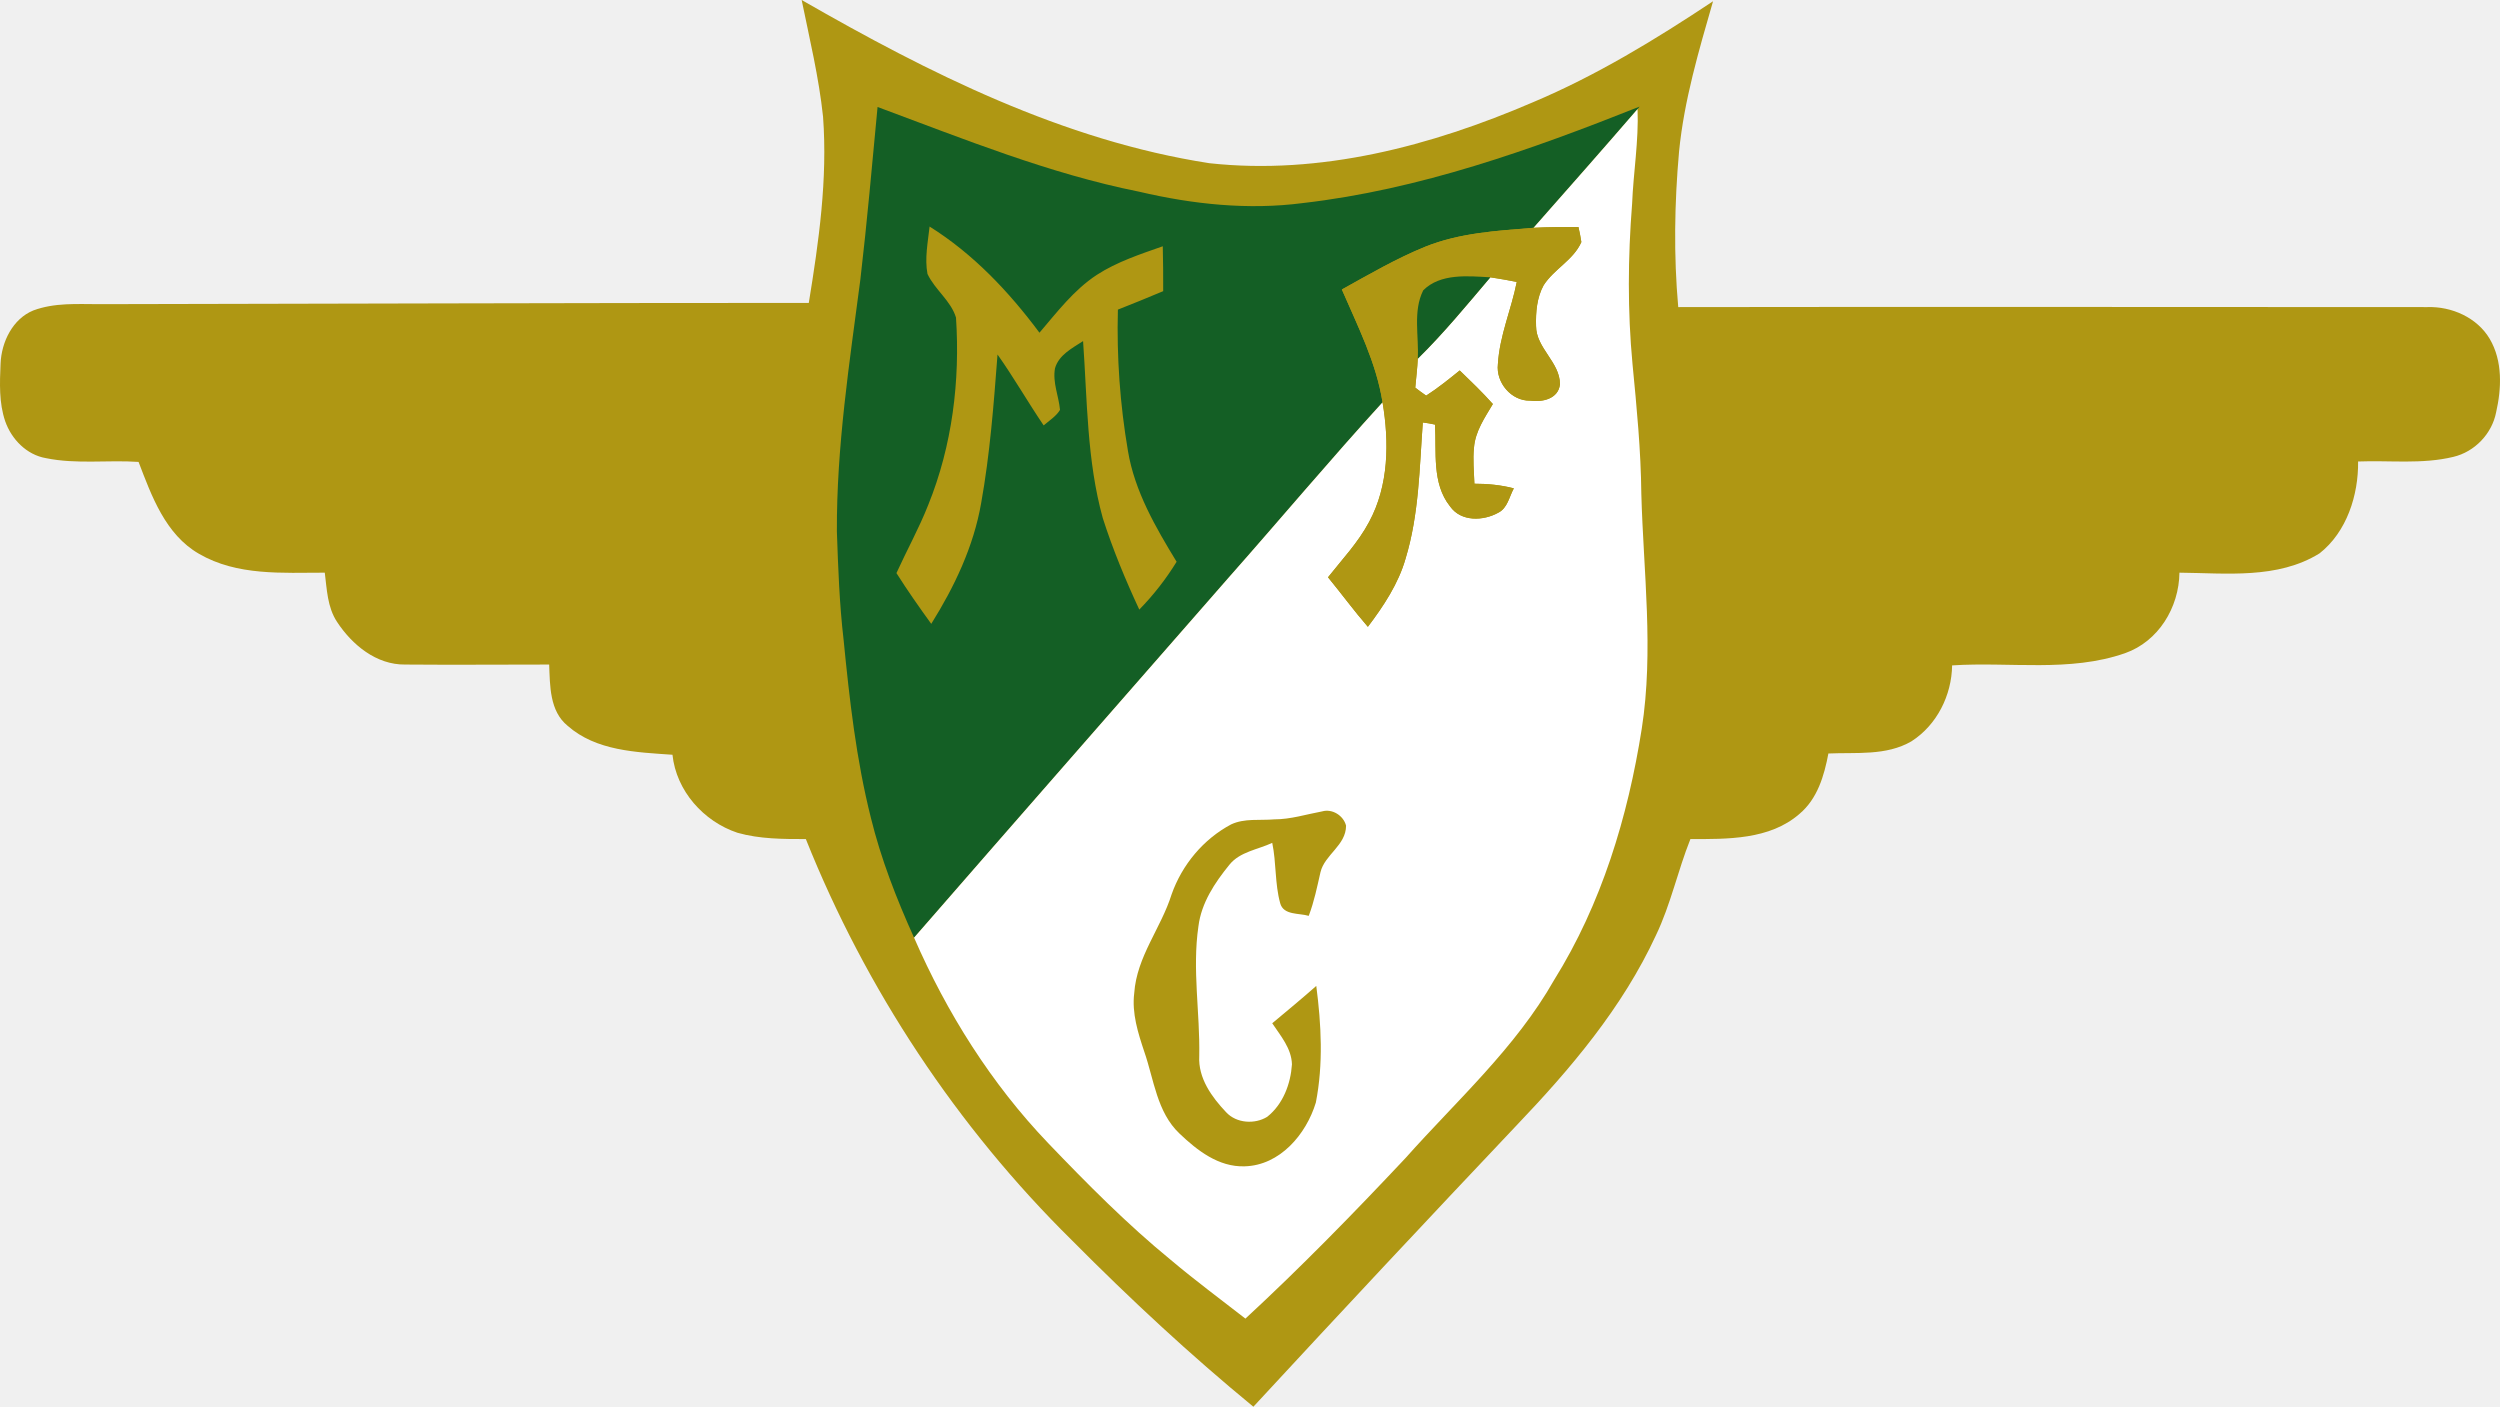
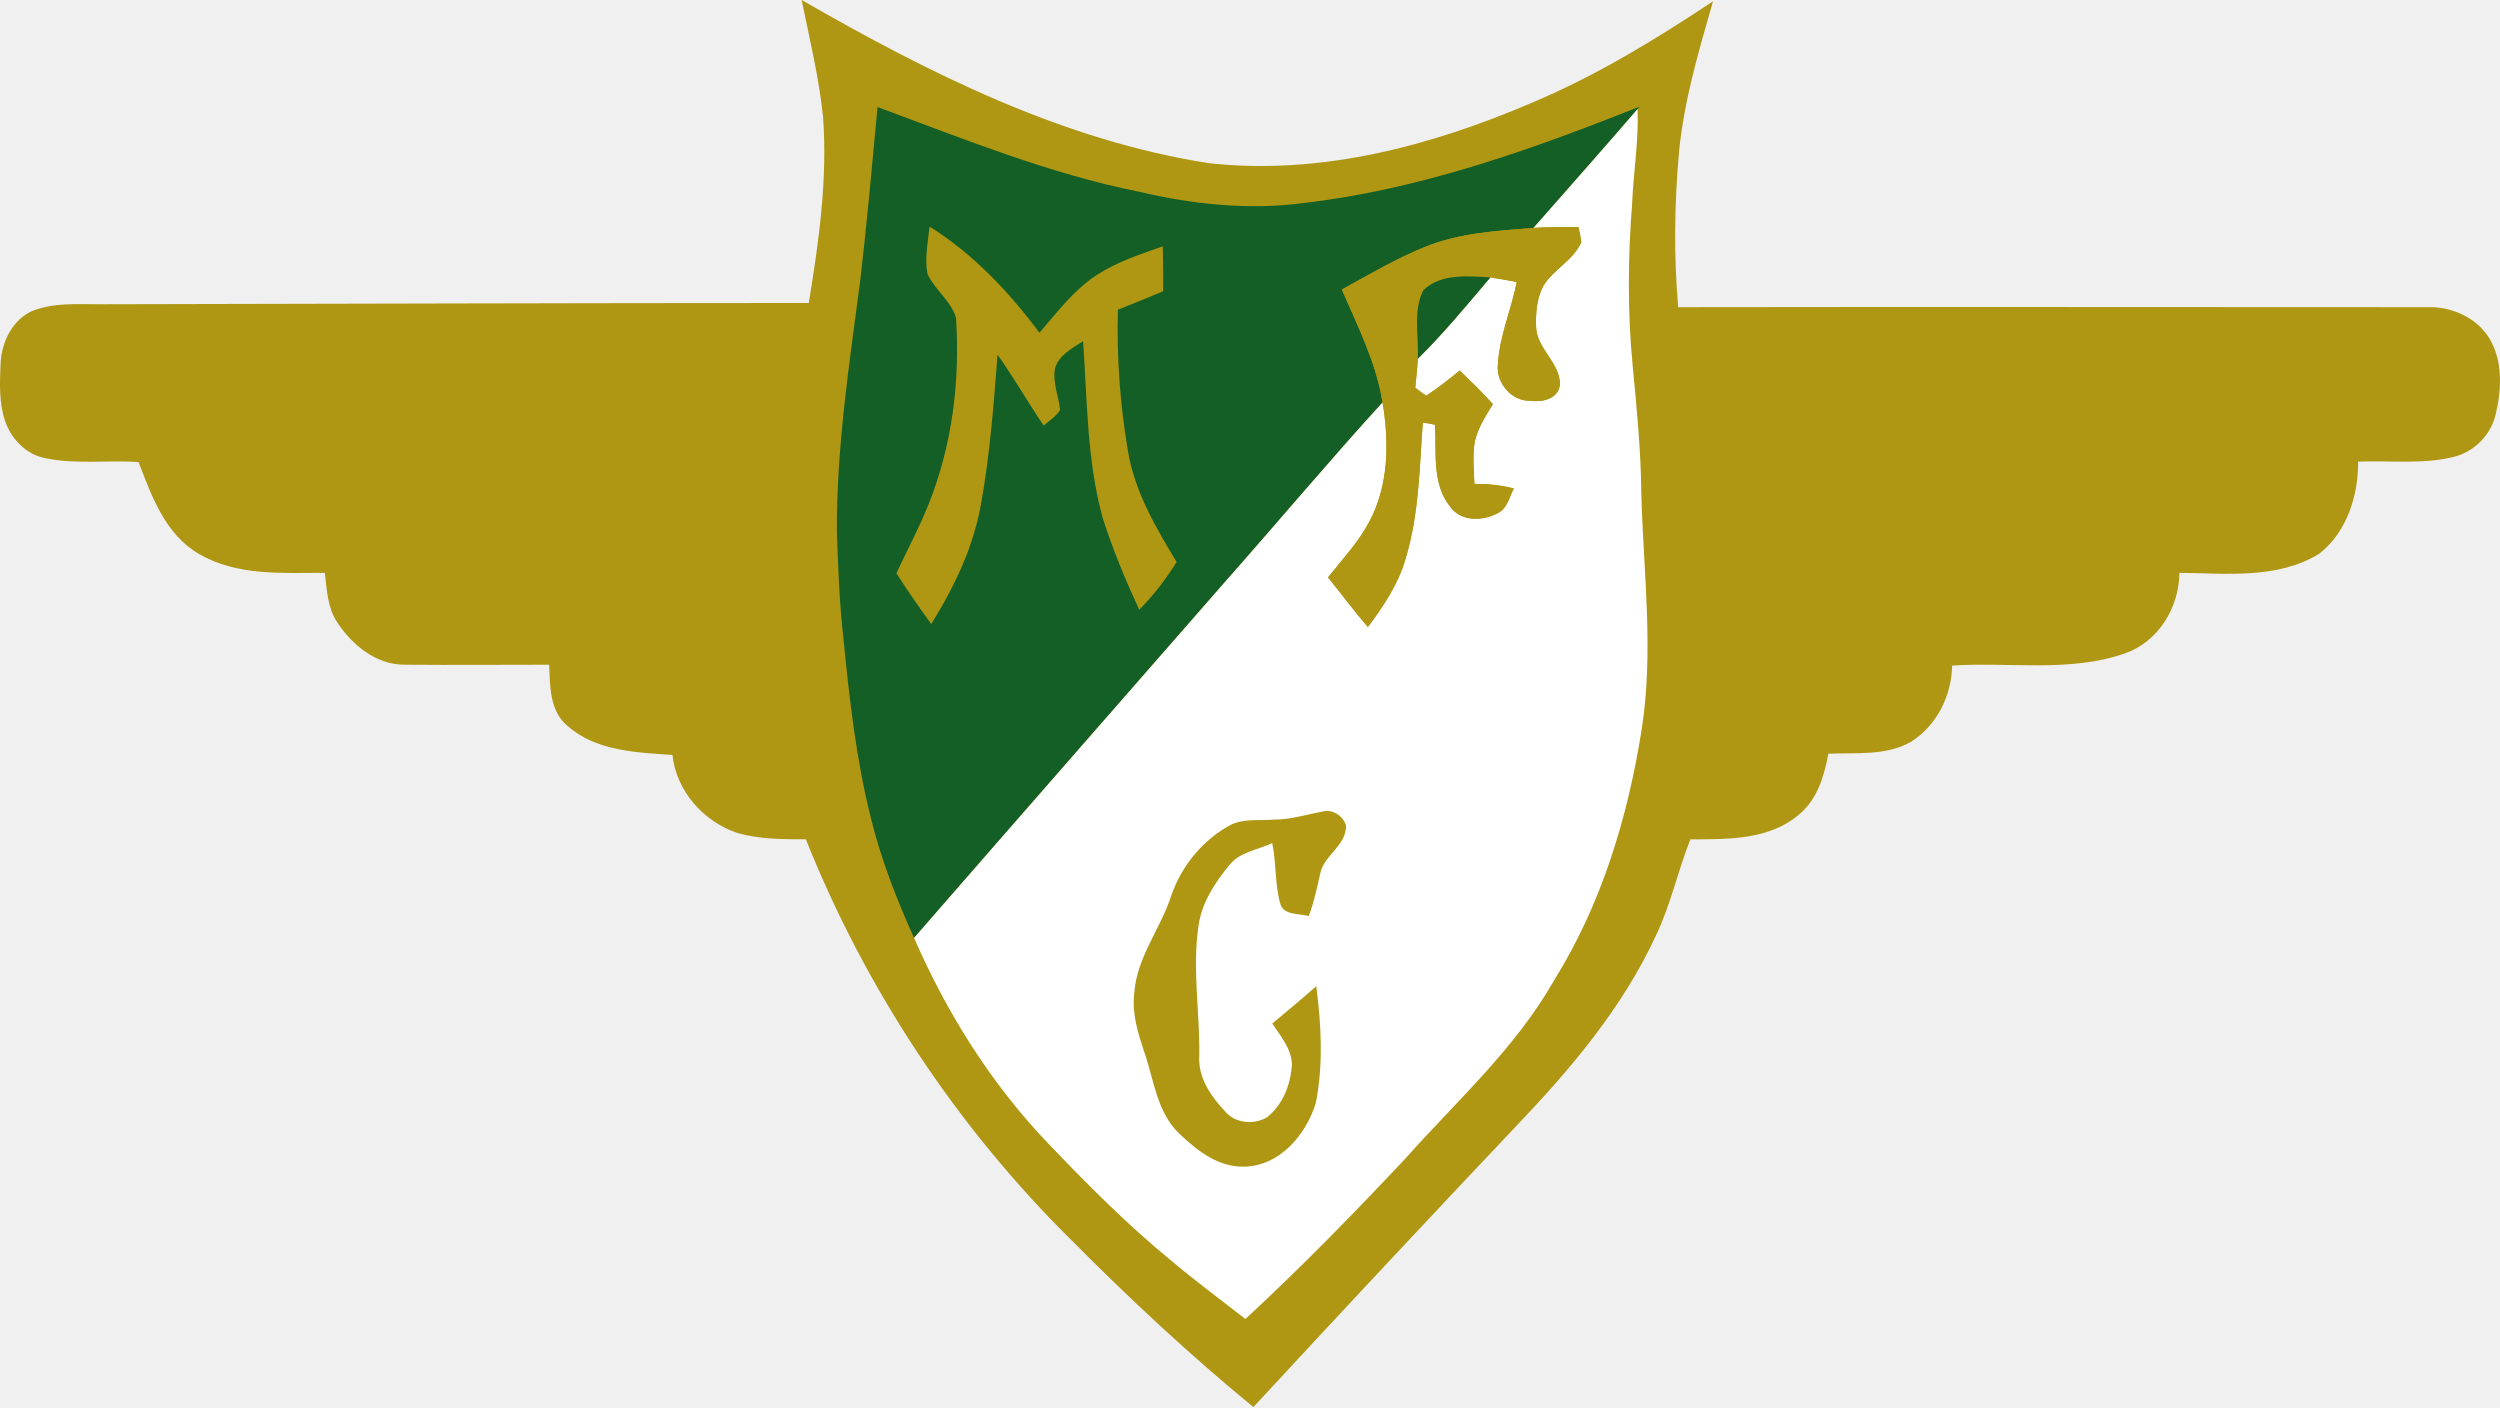
- <svg xmlns="http://www.w3.org/2000/svg" width="1244" height="700" viewBox="0 0 1244 700" fill="none">
-   <g clip-path="url(#clip0_30_503)">
-     <path d="M398.905 0C462.142 36.323 528.924 69.934 601.76 81.208C657.068 87.264 712.165 72.65 762.671 50.936C794.393 37.58 823.818 19.624 852.409 0.626C845.319 25.261 838.012 49.895 835.504 75.363C833.21 101.039 832.792 127.137 835.089 152.813C959.476 152.605 1083.65 152.813 1207.83 152.813C1219.93 152.398 1232.66 158.035 1238.92 168.683C1245.39 179.745 1244.77 193.313 1242.06 205.213C1239.97 215.861 1231.41 224.837 1220.77 227.342C1205.32 231.1 1189.05 229.014 1173.39 229.64C1173.6 246.34 1167.76 264.711 1154.2 275.359C1133.32 288.3 1107.65 285.172 1084.49 284.961C1084.28 302.291 1074.05 319.198 1057.36 325.046C1029.81 334.649 1000.18 329.219 971.373 331.102C971.162 345.923 963.855 360.743 951.129 368.885C938.606 376.19 923.579 374.311 909.808 374.941C907.718 386.004 904.376 397.485 895.406 405.001C880.586 417.943 859.509 417.528 841.143 417.528C834.882 433.182 831.336 450.093 824.03 465.332C807.335 501.448 781.456 531.931 754.324 560.319C710.505 606.62 666.956 653.175 623.679 699.983C592.165 674.101 562.321 646.33 533.518 617.307C476.336 560.942 430.839 492.261 400.991 417.524C389.724 417.524 378.035 417.524 366.976 414.392C350.07 408.755 336.502 393.516 334.624 375.564C316.677 374.311 296.64 373.685 282.45 361.158C273.477 353.853 273.684 341.327 273.269 330.679C249.476 330.679 225.475 330.886 201.681 330.679C187.284 330.886 175.176 320.865 167.666 309.384C162.864 302.079 162.657 293.103 161.612 284.961C140.535 284.961 117.993 286.628 99.002 275.566C82.307 265.963 75.42 246.755 68.951 229.848C53.712 228.802 38.058 231.1 22.827 227.969C13.228 226.297 5.714 218.574 2.583 209.594C-0.547 200.41 -0.133 190.596 0.286 180.994C0.701 170.139 6.34 158.657 16.566 154.484C27.21 150.515 38.477 151.353 49.54 151.353C167.247 151.145 284.955 150.726 402.455 150.726C407.464 120.036 411.847 89.138 409.546 58.033C407.46 38.414 402.869 19.416 398.905 0Z" fill="#AF9713" />
-     <path d="M436.677 53.234C479.462 69.1 522.036 86.43 566.907 95.406C593.62 101.669 621.171 104.589 648.302 101.043C706.318 94.365 761.834 74.529 815.89 53.027L814.845 54.279C797.732 74.111 780.411 93.734 763.086 113.358C744.932 114.818 726.355 115.863 709.242 122.753C694.84 128.602 681.277 136.532 667.709 144.048C675.641 162.419 684.826 180.371 687.953 200.203C661.87 228.807 636.824 258.659 611.156 287.678C558.979 347.383 506.801 406.88 454.835 466.585C446.069 447.173 438.348 427.338 433.339 406.88C426.037 377.861 422.695 348.009 419.775 318.364C417.685 300.412 417.059 282.456 416.433 264.503C416.226 222.332 422.695 180.579 428.123 139.038C431.461 110.438 433.969 81.838 436.677 53.234Z" fill="#145F25" />
-     <path d="M763.09 113.362C780.411 93.734 797.732 74.111 814.849 54.279C815.471 70.145 812.759 85.803 812.133 101.458C810.047 127.971 809.836 154.692 812.34 181.205C814.43 202.708 816.516 224.211 816.723 245.713C817.772 284.546 822.985 323.794 816.935 362.622C810.051 406.465 796.902 449.886 773.316 487.673C754.117 521.491 724.9 547.589 699.439 576.189C673.564 603.74 647.266 630.672 619.715 656.144C607.4 646.538 594.669 637.147 582.565 626.918C560.862 609.173 541.036 589.131 521.626 568.881C493.242 539.24 471.119 503.954 454.844 466.585C506.81 406.88 558.983 347.383 611.161 287.678C636.828 258.659 661.874 228.807 687.961 200.203C691.299 220.038 691.092 241.541 681.285 259.7C675.853 269.933 667.924 278.283 660.829 287.259C667.505 295.401 673.767 303.958 680.655 311.893C688.38 301.664 695.894 290.39 699.439 277.864C706.115 255.942 706.327 232.772 707.998 210.224C710.083 210.431 711.962 210.85 714.052 211.269C714.881 224.837 712.381 240.495 721.561 251.977C726.994 259.7 738.049 259.285 745.562 255.108C750.153 252.81 750.994 247.178 753.283 243.001C746.815 241.329 740.346 240.703 733.67 240.703C733.458 234.647 732.832 228.595 733.458 222.751C734.08 214.608 738.886 207.719 742.85 201.04C737.634 195.192 731.999 189.767 726.363 184.337C720.935 188.721 715.511 193.106 709.665 196.864C708.209 195.818 705.493 193.939 704.241 192.898C704.655 188.095 705.282 183.296 705.493 178.493C718.431 165.758 729.909 151.772 741.598 137.992C745.981 138.619 750.364 139.452 754.747 140.29C752.035 154.066 746.189 167.011 745.355 181.205C744.314 190.393 752.031 199.58 761.427 199.369C767.477 200.203 775.406 198.535 776.244 191.227C776.244 180.164 764.347 173.274 764.347 162.208C764.139 155.322 764.766 148.014 768.104 141.958C773.32 133.815 782.924 129.431 786.888 120.455C786.473 117.95 786.059 115.444 785.428 112.939C777.906 112.939 770.6 112.943 763.09 113.362Z" fill="white" />
-     <path d="M462.561 112.732C484.264 126.304 502.004 145.089 517.239 165.551C526.001 155.318 534.352 144.256 545.83 136.74C555.848 130.269 567.326 126.511 578.597 122.546C578.804 130.057 578.804 137.366 578.804 144.882C571.29 148.014 563.777 151.145 556.263 154.066C555.632 177.625 557.31 201.19 561.272 224.422C564.61 244.461 575.047 262.417 585.48 279.535C580.197 288.136 573.967 296.118 566.907 303.332C560.024 288.511 553.762 273.48 548.749 257.821C540.821 229.221 541.028 199.162 538.942 169.724C533.514 173.274 526.834 176.614 524.96 183.296C523.707 190.389 526.838 197.071 527.464 203.961C525.586 207.092 522.248 209.183 519.324 211.684C511.392 199.995 504.504 187.888 496.368 176.406C494.49 201.041 492.612 225.882 488.229 250.305C484.472 272.019 474.872 292.058 463.39 310.429C457.336 302.079 451.497 293.73 446.069 285.168C451.286 273.687 457.34 262.832 461.93 251.143C473.827 221.705 477.791 189.555 475.706 158.035C473.201 149.685 465.268 144.256 461.516 136.321C460.056 128.597 461.727 120.455 462.561 112.732ZM709.246 122.753C726.355 115.868 744.932 114.818 763.09 113.358C770.604 112.943 777.906 112.943 785.42 112.943C786.046 115.444 786.465 117.95 786.88 120.455C782.916 129.431 773.312 133.815 768.095 141.958C764.757 148.014 764.131 155.318 764.338 162.208C764.338 173.274 776.235 180.164 776.235 191.227C775.402 198.535 767.469 200.203 761.419 199.369C752.027 199.576 744.306 190.393 745.347 181.205C746.18 167.011 752.023 154.066 754.739 140.29C750.376 139.422 745.993 138.656 741.594 137.992C730.527 137.366 716.755 135.906 708.197 144.463C702.98 154.903 706.111 167.219 705.485 178.493C705.277 183.296 704.651 188.095 704.233 192.898C705.485 193.939 708.197 195.818 709.656 196.864C715.503 193.106 720.927 188.721 726.355 184.337C731.99 189.767 737.621 195.192 742.842 201.041C738.874 207.719 734.076 214.608 733.45 222.751C732.824 228.599 733.45 234.651 733.657 240.703C740.333 240.703 746.811 241.329 753.275 243.001C750.982 247.178 750.144 252.811 745.554 255.113C738.04 259.285 726.981 259.7 721.553 251.977C712.372 240.495 714.877 224.837 714.039 211.269C711.954 210.854 710.075 210.431 707.985 210.224C706.318 232.772 706.111 255.942 699.431 277.864C695.885 290.39 688.372 301.664 680.646 311.893C673.763 303.958 667.501 295.401 660.825 287.255C667.916 278.283 675.849 269.929 681.272 259.7C691.083 241.541 691.291 220.038 687.953 200.203C684.822 180.372 675.637 162.415 667.709 144.048C681.277 136.532 694.844 128.597 709.246 122.753Z" fill="#AF9713" />
-     <path d="M708.201 144.463C716.755 135.906 730.531 137.366 741.594 137.992C729.9 151.772 718.427 165.758 705.485 178.492C706.115 167.218 702.984 154.903 708.201 144.463Z" fill="#145F25" />
-     <path d="M657.902 403.749C662.911 402.288 668.546 405.835 669.799 410.846C669.799 420.66 659.154 425.251 657.068 434.02C655.397 441.324 653.938 448.633 651.222 455.73C646.42 454.27 638.699 455.523 637.028 449.467C634.316 439.657 635.153 429.428 633.067 419.407C625.968 422.746 616.995 423.791 611.778 430.262C604.472 439.238 597.792 449.259 596.332 460.948C593.201 482.451 597.166 503.954 596.747 525.456C596.125 536.523 603.008 545.918 610.107 553.43C615.324 559.071 624.509 559.486 630.559 555.728C638.491 549.464 642.248 539.24 642.874 529.629C642.663 521.698 637.235 515.435 633.063 509.176C640.577 502.912 647.884 496.856 654.978 490.593C657.479 509.798 658.524 529.426 654.767 548.631C649.965 564.496 636.82 579.947 619.288 580.362C606.35 580.777 595.706 572.427 586.94 564.077C575.669 553.43 574.21 537.149 569.408 523.366C566.277 513.975 563.146 504.161 564.399 494.144C565.651 475.98 577.755 461.786 582.976 445.082C588.192 430.262 598.837 417.528 612.608 410.219C619.284 407.088 626.802 408.34 634.104 407.714C642.248 407.714 649.973 405.209 657.902 403.749Z" fill="#AF9713" />
+ <svg xmlns="http://www.w3.org/2000/svg" width="700" height="394" viewBox="0 0 700 394" fill="none">
+   <g clip-path="url(#clip0_38_303)">
+     <mask id="mask0_38_303" style="mask-type:luminance" maskUnits="userSpaceOnUse" x="0" y="0" width="700" height="394">
+       <path d="M700 0H0V394H700V0Z" fill="white" />
+     </mask>
+     <g mask="url(#mask0_38_303)">
+       <path d="M224.464 0C260.048 20.445 297.626 39.363 338.611 45.708C369.733 49.117 400.736 40.892 429.156 28.67C447.006 21.152 463.563 11.045 479.651 0.353C475.662 14.218 471.55 28.084 470.139 42.419C468.848 56.87 468.613 71.56 469.905 86.012C539.898 85.895 609.771 86.012 679.647 86.012C686.456 85.778 693.619 88.951 697.141 94.944C700.782 101.171 700.433 108.808 698.908 115.506C697.732 121.499 692.915 126.551 686.928 127.961C678.235 130.076 669.079 128.902 660.268 129.255C660.386 138.654 657.099 148.994 649.469 154.988C637.72 162.272 623.276 160.511 610.243 160.392C610.125 170.147 604.369 179.663 594.977 182.954C579.475 188.36 562.802 185.303 546.592 186.363C546.474 194.705 542.362 203.047 535.201 207.63C528.154 211.741 519.699 210.684 511.95 211.038C510.774 217.265 508.893 223.727 503.846 227.958C495.506 235.242 483.646 235.009 473.312 235.009C469.789 243.82 467.793 253.338 463.682 261.915C454.288 282.244 439.726 299.401 424.459 315.38C399.802 341.44 375.297 367.644 350.945 393.99C333.212 379.423 316.418 363.791 300.211 347.456C268.035 315.73 242.433 277.073 225.638 235.006C219.298 235.006 212.72 235.006 206.498 233.243C196.985 230.071 189.35 221.493 188.293 211.389C178.194 210.684 166.919 210.331 158.935 203.28C153.886 199.169 154.002 192.118 153.769 186.125C140.38 186.125 126.875 186.242 113.486 186.125C105.385 186.242 98.572 180.601 94.346 174.139C91.644 170.027 91.527 164.975 90.939 160.392C79.079 160.392 66.395 161.331 55.708 155.104C46.314 149.699 42.438 138.888 38.798 129.372C30.224 128.783 21.415 130.076 12.845 128.314C7.443 127.373 3.215 123.026 1.453 117.971C-0.308 112.802 -0.075 107.278 0.161 101.874C0.394 95.764 3.567 89.301 9.321 86.952C15.311 84.718 21.651 85.19 27.876 85.19C94.11 85.073 160.344 84.837 226.462 84.837C229.28 67.563 231.746 50.172 230.452 32.664C229.278 21.621 226.695 10.929 224.464 0Z" fill="#AF9713" />
+       <path d="M245.719 29.963C269.794 38.893 293.75 48.648 318.999 53.7C334.031 57.225 349.534 58.869 364.8 56.873C397.446 53.114 428.685 41.949 459.102 29.846L458.514 30.552C448.885 41.714 439.138 52.759 429.389 63.804C419.174 64.626 408.721 65.214 399.091 69.092C390.987 72.385 383.355 76.848 375.72 81.078C380.184 91.419 385.352 101.523 387.112 112.686C372.435 128.786 358.341 145.588 343.898 161.922C314.538 195.527 285.177 229.015 255.936 262.621C251.003 251.694 246.659 240.53 243.84 229.015C239.731 212.682 237.851 195.879 236.208 179.193C235.032 169.089 234.679 158.982 234.327 148.877C234.211 125.141 237.851 101.64 240.905 78.258C242.784 62.161 244.195 46.063 245.719 29.963Z" fill="#145F25" />
+       <path d="M429.391 63.807C439.138 52.759 448.885 41.714 458.516 30.552C458.866 39.482 457.34 48.295 456.988 57.106C455.814 72.029 455.696 87.07 457.105 101.992C458.281 114.096 459.454 126.199 459.571 138.301C460.161 160.159 463.094 182.25 459.69 204.104C455.816 228.782 448.418 253.222 435.146 274.49C424.342 293.525 407.902 308.214 393.575 324.312C379.015 339.819 364.217 354.978 348.714 369.315C341.785 363.908 334.621 358.623 327.81 352.865C315.598 342.877 304.441 331.597 293.519 320.199C277.548 303.515 265.099 283.654 255.941 262.621C285.182 229.015 314.54 195.527 343.901 161.922C358.344 145.588 372.437 128.786 387.116 112.686C388.995 123.85 388.878 135.953 383.36 146.174C380.303 151.934 375.841 156.634 371.849 161.686C375.606 166.269 379.129 171.085 383.005 175.551C387.352 169.794 391.58 163.448 393.575 156.398C397.332 144.059 397.451 131.017 398.391 118.326C399.564 118.443 400.622 118.678 401.798 118.914C402.264 126.551 400.857 135.364 406.023 141.827C409.08 146.174 415.301 145.94 419.528 143.589C422.112 142.296 422.585 139.126 423.873 136.775C420.234 135.834 416.593 135.481 412.837 135.481C412.718 132.073 412.365 128.666 412.718 125.377C413.068 120.794 415.772 116.916 418.002 113.157C415.067 109.865 411.897 106.812 408.725 103.755C405.671 106.223 402.619 108.691 399.329 110.806C398.51 110.218 396.982 109.16 396.277 108.574C396.51 105.871 396.863 103.169 396.982 100.466C404.262 93.298 410.721 85.426 417.298 77.67C419.764 78.023 422.231 78.492 424.697 78.963C423.171 86.717 419.881 94.003 419.412 101.992C418.826 107.164 423.169 112.335 428.456 112.216C431.86 112.686 436.322 111.747 436.793 107.633C436.793 101.407 430.099 97.528 430.099 91.3C429.982 87.424 430.335 83.311 432.213 79.902C435.148 75.319 440.552 72.851 442.783 67.799C442.549 66.389 442.316 64.978 441.961 63.569C437.728 63.569 433.617 63.571 429.391 63.807Z" fill="white" />
+       <path d="M260.284 63.452C272.496 71.091 282.478 81.664 291.051 93.182C295.981 87.422 300.68 81.195 307.139 76.965C312.776 73.323 319.235 71.208 325.577 68.976C325.694 73.204 325.694 77.317 325.694 81.548C321.465 83.311 317.238 85.073 313.01 86.717C312.655 99.978 313.599 113.241 315.828 126.318C317.707 137.597 323.58 147.703 329.45 157.338C326.477 162.179 322.972 166.672 318.999 170.733C315.126 162.39 311.602 153.93 308.782 145.116C304.321 129.019 304.437 112.1 303.263 95.53C300.209 97.528 296.45 99.409 295.396 103.169C294.69 107.162 296.452 110.923 296.805 114.801C295.748 116.563 293.869 117.74 292.224 119.148C287.761 112.569 283.885 105.754 279.307 99.291C278.25 113.157 277.193 127.139 274.727 140.886C272.613 153.108 267.211 164.387 260.75 174.727C257.343 170.027 254.058 165.328 251.003 160.509C253.939 154.047 257.346 147.937 259.928 141.358C266.623 124.788 268.853 106.692 267.68 88.951C266.271 84.251 261.807 81.195 259.696 76.729C258.874 72.382 259.814 67.799 260.284 63.452ZM399.093 69.092C408.721 65.217 419.174 64.626 429.392 63.804C433.62 63.571 437.728 63.571 441.957 63.571C442.309 64.978 442.545 66.389 442.778 67.799C440.548 72.851 435.143 75.319 432.208 79.902C430.329 83.311 429.977 87.422 430.094 91.3C430.094 97.528 436.788 101.407 436.788 107.633C436.319 111.747 431.856 112.686 428.451 112.216C423.166 112.333 418.822 107.164 419.407 101.993C419.876 94.003 423.164 86.717 424.692 78.963C422.237 78.475 419.771 78.043 417.296 77.67C411.068 77.317 403.319 76.496 398.503 81.312C395.568 87.188 397.329 94.12 396.977 100.466C396.86 103.169 396.508 105.871 396.273 108.574C396.977 109.16 398.503 110.218 399.324 110.806C402.614 108.691 405.666 106.223 408.721 103.755C411.891 106.812 415.06 109.865 417.998 113.157C415.765 116.916 413.065 120.794 412.713 125.377C412.361 128.669 412.713 132.075 412.83 135.481C416.586 135.481 420.231 135.834 423.869 136.775C422.578 139.126 422.107 142.296 419.524 143.592C415.296 145.94 409.073 146.174 406.019 141.827C400.852 135.364 402.262 126.551 401.79 118.914C400.617 118.681 399.56 118.443 398.384 118.326C397.446 131.017 397.329 144.059 393.571 156.398C391.575 163.448 387.348 169.794 383 175.551C379.127 171.085 375.603 166.269 371.847 161.684C375.837 156.634 380.301 151.931 383.352 146.174C388.873 135.953 388.99 123.85 387.112 112.686C385.35 101.524 380.182 91.416 375.721 81.079C383.355 76.848 390.989 72.382 399.093 69.092Z" fill="#AF9713" />
+       <path d="M398.505 81.312C403.319 76.496 411.07 77.317 417.296 77.67C410.715 85.426 404.26 93.298 396.977 100.466C397.332 94.12 395.57 87.188 398.505 81.312Z" fill="#145F25" />
+       <path d="M370.202 227.253C373.021 226.431 376.191 228.427 376.897 231.248C376.897 236.772 370.907 239.356 369.733 244.291C368.792 248.402 367.972 252.516 366.443 256.511C363.741 255.689 359.397 256.394 358.456 252.986C356.93 247.464 357.401 241.707 356.227 236.066C352.233 237.946 347.184 238.534 344.248 242.176C340.137 247.228 336.378 252.869 335.557 259.448C333.795 271.551 336.026 283.654 335.79 295.757C335.44 301.986 339.313 307.274 343.308 311.502C346.243 314.677 351.412 314.911 354.816 312.796C359.279 309.27 361.394 303.515 361.746 298.106C361.627 293.642 358.573 290.116 356.225 286.593C360.453 283.068 364.565 279.659 368.557 276.134C369.964 286.943 370.552 297.991 368.438 308.801C365.736 317.731 358.339 326.427 348.474 326.661C341.194 326.895 335.204 322.195 330.272 317.495C323.929 311.502 323.109 302.338 320.406 294.58C318.645 289.295 316.883 283.771 317.588 278.133C318.292 267.909 325.103 259.92 328.041 250.518C330.976 242.176 336.966 235.009 344.715 230.895C348.472 229.132 352.702 229.837 356.811 229.485C361.394 229.485 365.74 228.075 370.202 227.253Z" fill="#AF9713" />
+     </g>
  </g>
  <defs>
-     <clipPath id="clip0_30_503">
-       <rect width="1244" height="700" fill="white" />
+     <clipPath id="clip0_38_303">
+       <rect width="700" height="394" fill="white" />
    </clipPath>
  </defs>
</svg>
